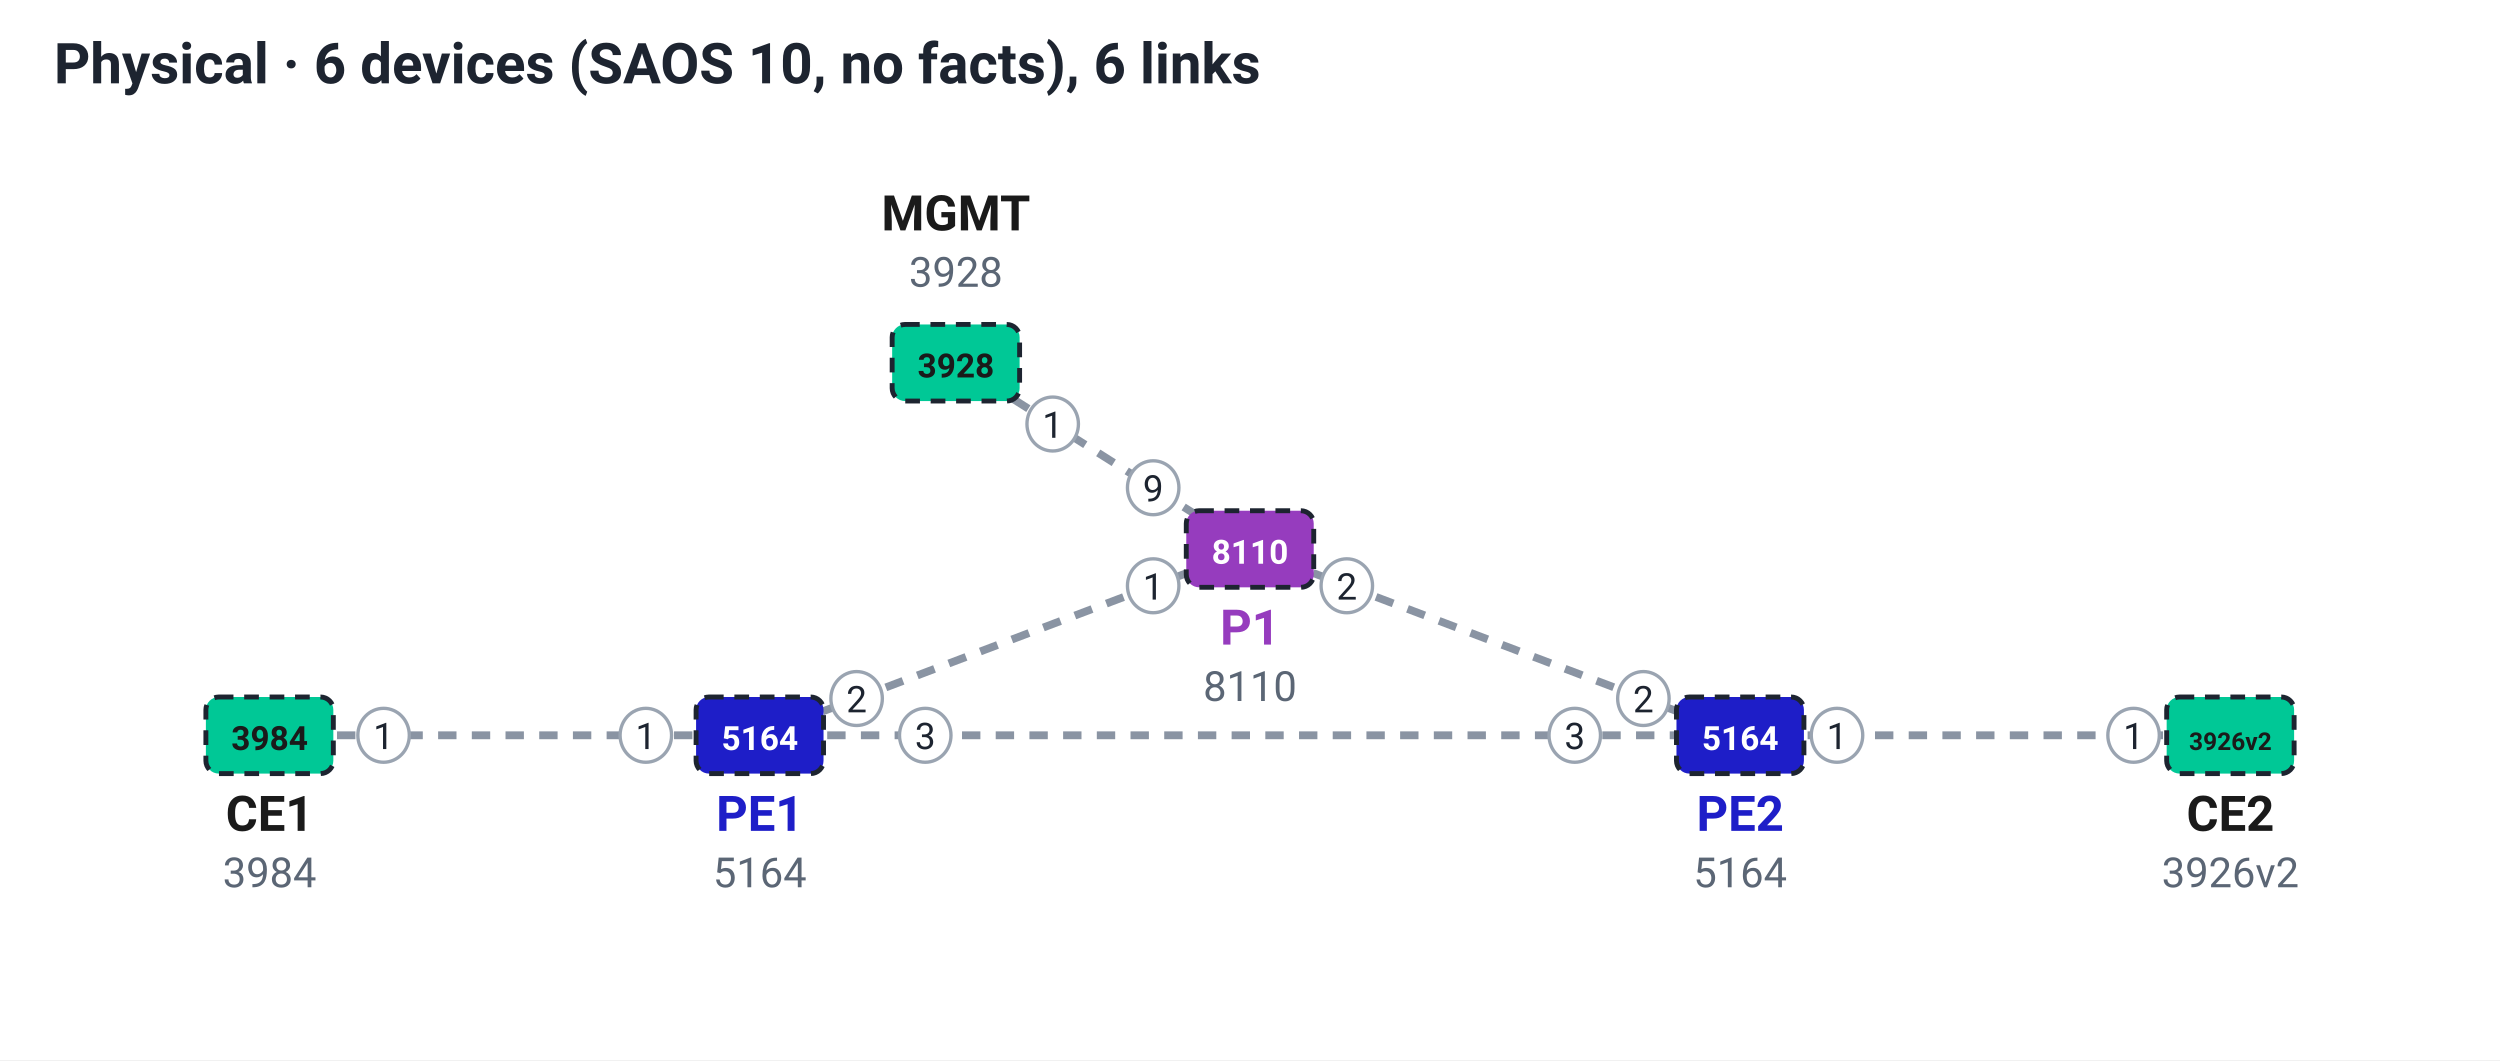
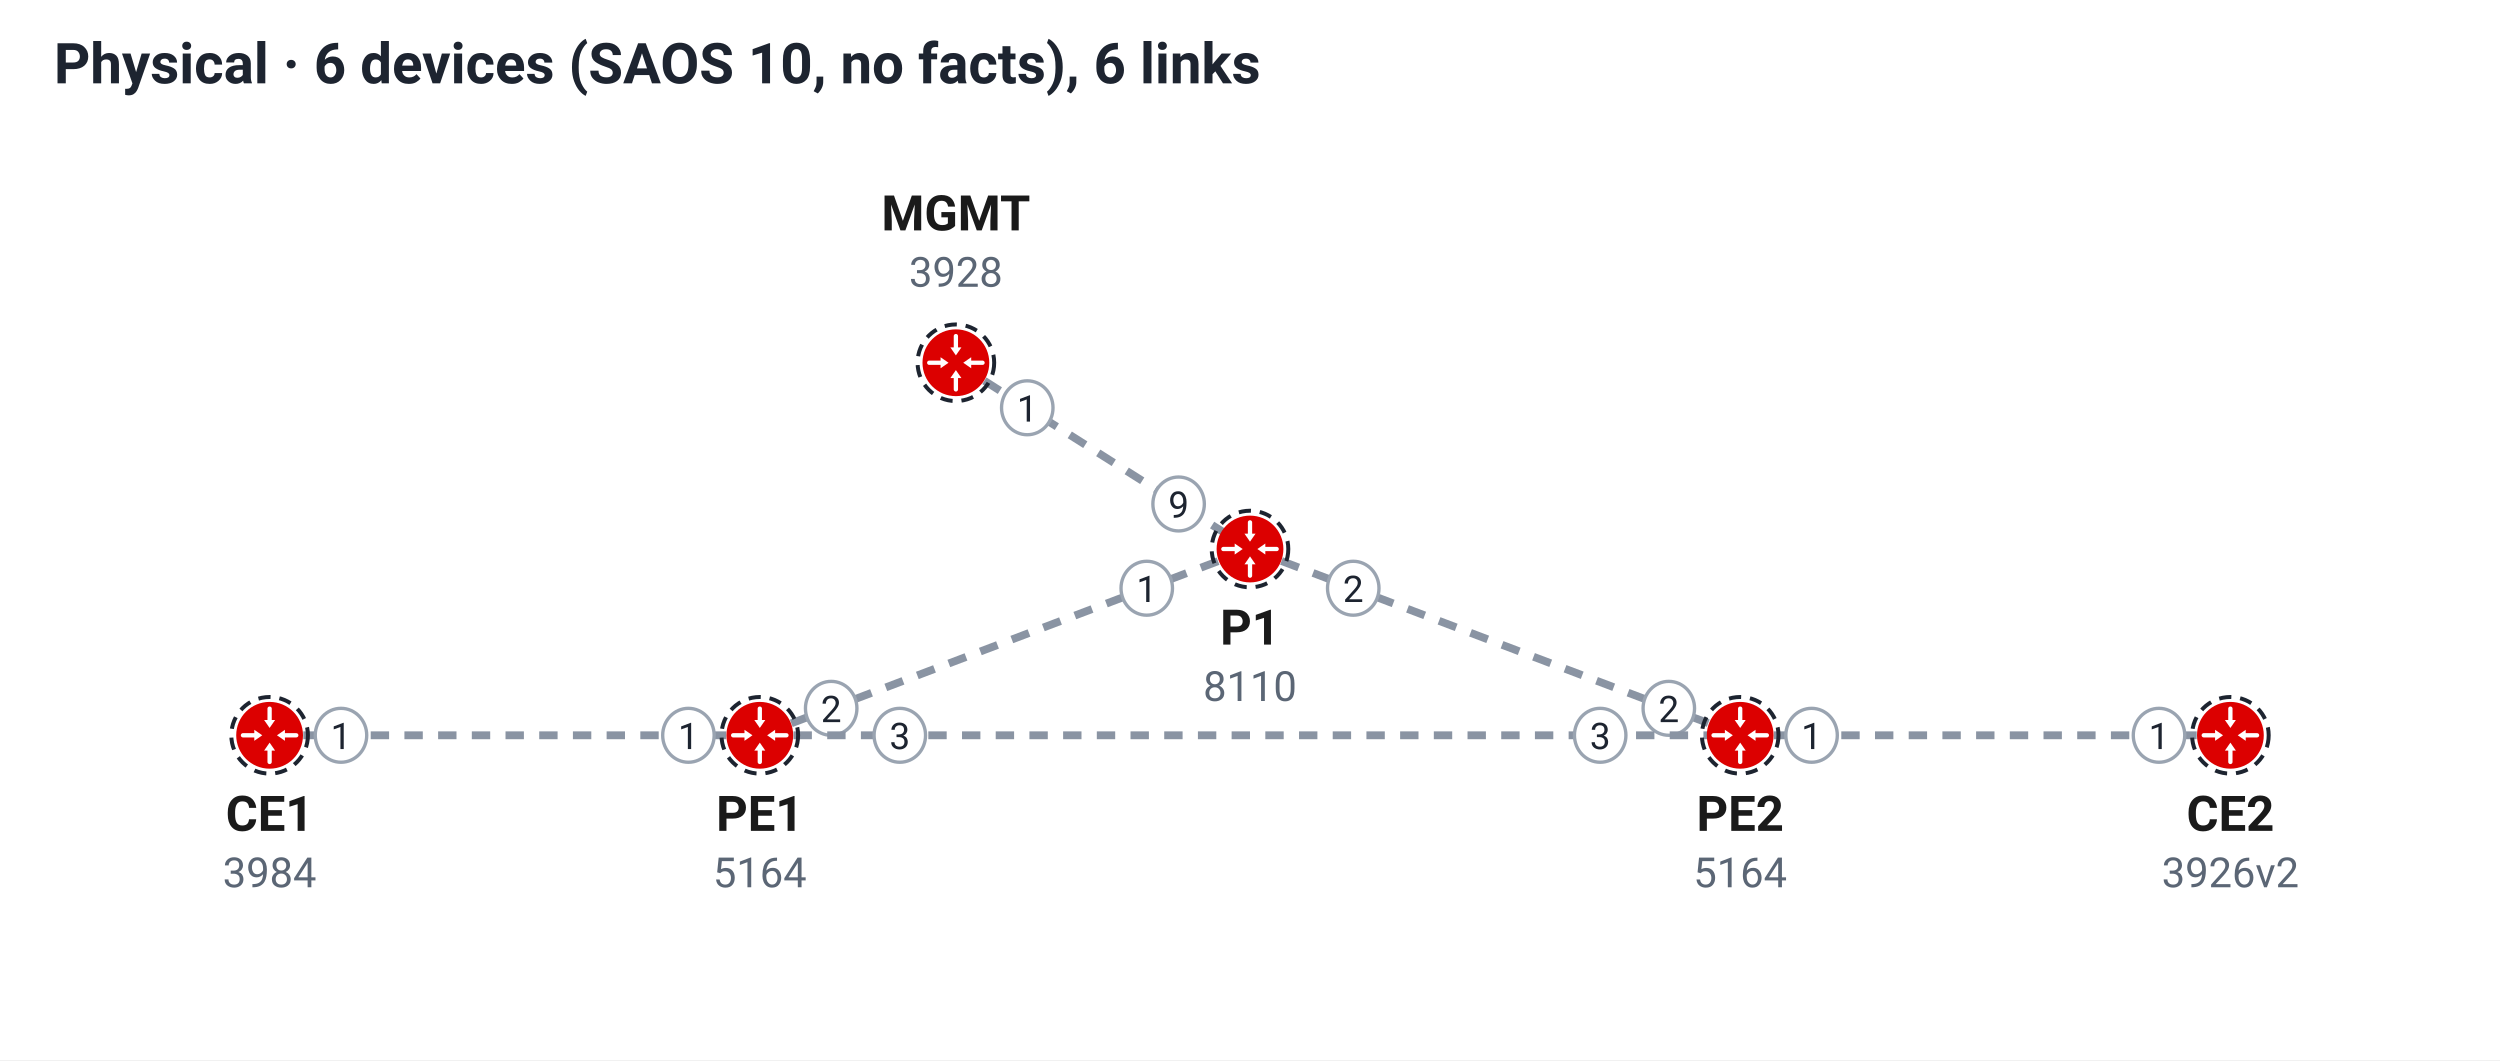
<svg xmlns="http://www.w3.org/2000/svg" class="netfacts-frames" viewBox="0 0 816 346" width="816" height="346" font-family="'Segoe UI', Roboto, Helvetica, Arial, sans-serif" data-frames="physical role" data-start="physical">
  <style>.frame{visibility:hidden}.frame.start{visibility:visible}:root:has(.frame:target) .frame{visibility:hidden}:root:has(.frame:target) .frame:target{visibility:visible}@media (prefers-reduced-motion:no-preference){@keyframes nf-rotate{0%{visibility:visible}50%,100%{visibility:hidden}}.frame{animation:nf-rotate 8s step-end infinite}.r1{animation-delay:-4s}:root:has(.frame:target) .frame,:root:has(#still:target) .frame,:root[data-rotate="off"] .frame{animation:none}}</style>
  <rect id="still" width="816" height="346" fill="#fff" />
  <g class="frame r1" id="f-role" data-title="Roles · 2 CE, 2 PE, 1 P">
    <line x1="88" y1="240" x2="248" y2="240" stroke="#c3cad3" stroke-width="1.92" stroke-dasharray="5 4" />
    <line x1="248" y1="240" x2="408" y2="179.2" stroke="#c3cad3" stroke-width="1.92" stroke-dasharray="5 4" />
    <line x1="408" y1="179.2" x2="568" y2="240" stroke="#c3cad3" stroke-width="1.92" stroke-dasharray="5 4" />
    <line x1="248" y1="240" x2="568" y2="240" stroke="#c3cad3" stroke-width="1.92" stroke-dasharray="5 4" />
    <line x1="568" y1="240" x2="728" y2="240" stroke="#c3cad3" stroke-width="1.92" stroke-dasharray="5 4" />
    <line x1="312" y1="118.4" x2="408" y2="179.2" stroke="#c3cad3" stroke-width="1.92" stroke-dasharray="5 4" />
    <rect x="73.6" y="231.4" width="28.8" height="17.3" rx="3.6" fill="#eef1f4" stroke="#c3cad3" />
    <rect x="233.6" y="231.4" width="28.8" height="17.3" rx="3.6" fill="#eef1f4" stroke="#c3cad3" />
    <rect x="393.6" y="170.6" width="28.8" height="17.3" rx="3.6" fill="#eef1f4" stroke="#c3cad3" />
    <rect x="553.6" y="231.4" width="28.8" height="17.3" rx="3.6" fill="#eef1f4" stroke="#c3cad3" />
    <rect x="713.6" y="231.4" width="28.8" height="17.3" rx="3.6" fill="#eef1f4" stroke="#c3cad3" />
    <rect x="297.6" y="109.8" width="28.8" height="17.3" rx="3.6" fill="#eef1f4" stroke="#c3cad3" />
    <text x="312" y="141.3" font-size="12.8" text-anchor="middle" fill="#8a94a3">MGMT</text>
    <g>
      <rect x="67.2" y="227.5" width="41.6" height="25" rx="4.2" fill="#4b7f52" stroke="#1d2430" stroke-width="1.6" stroke-dasharray="4.8 3.5" />
      <text x="88" y="245.6" font-size="12.8" font-weight="700" text-anchor="middle" fill="#fff">CE</text>
    </g>
    <g>
      <rect x="227.2" y="227.5" width="41.6" height="25" rx="4.2" fill="#c8202f" stroke="#1d2430" stroke-width="1.6" stroke-dasharray="4.8 3.5" />
      <text x="248" y="245.6" font-size="12.8" font-weight="700" text-anchor="middle" fill="#fff">PE</text>
    </g>
    <g>
      <rect x="387.2" y="166.7" width="41.6" height="25" rx="4.2" fill="#1f5fa8" stroke="#1d2430" stroke-width="1.6" stroke-dasharray="4.8 3.5" />
      <text x="408" y="184.8" font-size="12.8" font-weight="700" text-anchor="middle" fill="#fff">P</text>
    </g>
    <g>
      <rect x="547.2" y="227.5" width="41.6" height="25" rx="4.2" fill="#c8202f" stroke="#1d2430" stroke-width="1.6" stroke-dasharray="4.8 3.5" />
      <text x="568" y="245.6" font-size="12.8" font-weight="700" text-anchor="middle" fill="#fff">PE</text>
    </g>
    <g>
      <rect x="707.2" y="227.5" width="41.6" height="25" rx="4.2" fill="#4b7f52" stroke="#1d2430" stroke-width="1.6" stroke-dasharray="4.8 3.5" />
      <text x="728" y="245.6" font-size="12.8" font-weight="700" text-anchor="middle" fill="#fff">CE</text>
    </g>
    <rect x="31.9" y="256" width="112.1" height="42.4" rx="4.8" fill="#fff" fill-opacity="0.9" />
    <text x="88" y="271.2" font-size="16" text-anchor="middle" font-weight="700" fill="#4b7f52">CE1</text>
    <text x="88" y="289.6" font-size="13.6" text-anchor="middle" fill="#5b6675">customer edge</text>
    <rect x="191.9" y="256" width="112.1" height="42.4" rx="4.8" fill="#fff" fill-opacity="0.9" />
    <text x="248" y="271.2" font-size="16" text-anchor="middle" font-weight="700" fill="#c8202f">PE1</text>
    <text x="248" y="289.6" font-size="13.6" text-anchor="middle" fill="#5b6675">provider edge</text>
    <rect x="371.6" y="195.2" width="72.7" height="42.4" rx="4.8" fill="#fff" fill-opacity="0.9" />
    <text x="408" y="210.4" font-size="16" text-anchor="middle" font-weight="700" fill="#1f5fa8">P1</text>
    <text x="408" y="228.8" font-size="13.6" text-anchor="middle" fill="#5b6675">provider</text>
    <rect x="511.9" y="256" width="112.1" height="42.4" rx="4.8" fill="#fff" fill-opacity="0.9" />
    <text x="568" y="271.2" font-size="16" text-anchor="middle" font-weight="700" fill="#c8202f">PE2</text>
    <text x="568" y="289.6" font-size="13.6" text-anchor="middle" fill="#5b6675">provider edge</text>
    <rect x="671.9" y="256" width="112.1" height="42.4" rx="4.8" fill="#fff" fill-opacity="0.9" />
    <text x="728" y="271.2" font-size="16" text-anchor="middle" font-weight="700" fill="#4b7f52">CE2</text>
    <text x="728" y="289.6" font-size="13.6" text-anchor="middle" fill="#5b6675">customer edge</text>
    <rect width="816" height="40" fill="#fff" fill-opacity="0.92" />
    <text x="17.6" y="27.2" font-size="18.4" font-weight="700" fill="#1d2430">Roles · 2 CE, 2 PE, 1 P</text>
  </g>
  <g class="frame r0 start" id="f-physical" data-title="Physical · 6 devices (SAOS 10, no facts), 6 links">
    <g>
      <line x1="88" y1="240" x2="248" y2="240" stroke="#8a94a3" stroke-width="2.56" stroke-dasharray="6 5" />
-       <rect x="116.8" y="231.2" width="16.8" height="17.6" rx="8.8" fill="#fff" stroke="#9aa4b1" stroke-width="1.1" />
-       <text x="125.2" y="244.5" font-size="12" text-anchor="middle" fill="#1d2430">1</text>
-       <rect x="202.4" y="231.2" width="16.8" height="17.6" rx="8.8" fill="#fff" stroke="#9aa4b1" stroke-width="1.1" />
-       <text x="210.8" y="244.5" font-size="12" text-anchor="middle" fill="#1d2430">1</text>
+       <rect x="102.9" y="231.2" width="16.8" height="17.6" rx="8.8" fill="#fff" stroke="#9aa4b1" stroke-width="1.1" />
+       <text x="111.3" y="244.5" font-size="12" text-anchor="middle" fill="#1d2430">1</text>
+       <rect x="216.3" y="231.2" width="16.8" height="17.6" rx="8.8" fill="#fff" stroke="#9aa4b1" stroke-width="1.1" />
+       <text x="224.7" y="244.5" font-size="12" text-anchor="middle" fill="#1d2430">1</text>
    </g>
    <g>
      <line x1="248" y1="240" x2="408" y2="179.2" stroke="#8a94a3" stroke-width="2.56" stroke-dasharray="6 5" />
-       <rect x="271.2" y="219.2" width="16.8" height="17.6" rx="8.8" fill="#fff" stroke="#9aa4b1" stroke-width="1.1" />
-       <text x="279.6" y="232.5" font-size="12" text-anchor="middle" fill="#1d2430">2</text>
-       <rect x="368" y="182.4" width="16.8" height="17.6" rx="8.8" fill="#fff" stroke="#9aa4b1" stroke-width="1.1" />
-       <text x="376.4" y="195.7" font-size="12" text-anchor="middle" fill="#1d2430">1</text>
+       <rect x="262.9" y="222.4" width="16.8" height="17.6" rx="8.8" fill="#fff" stroke="#9aa4b1" stroke-width="1.1" />
+       <text x="271.3" y="235.7" font-size="12" text-anchor="middle" fill="#1d2430">2</text>
+       <rect x="365.9" y="183.2" width="16.8" height="17.6" rx="8.8" fill="#fff" stroke="#9aa4b1" stroke-width="1.1" />
+       <text x="374.3" y="196.5" font-size="12" text-anchor="middle" fill="#1d2430">1</text>
    </g>
    <g>
      <line x1="408" y1="179.2" x2="568" y2="240" stroke="#8a94a3" stroke-width="2.56" stroke-dasharray="6 5" />
-       <rect x="431.2" y="182.4" width="16.8" height="17.6" rx="8.8" fill="#fff" stroke="#9aa4b1" stroke-width="1.1" />
-       <text x="439.6" y="195.7" font-size="12" text-anchor="middle" fill="#1d2430">2</text>
-       <rect x="528" y="219.2" width="16.8" height="17.6" rx="8.8" fill="#fff" stroke="#9aa4b1" stroke-width="1.1" />
-       <text x="536.4" y="232.5" font-size="12" text-anchor="middle" fill="#1d2430">2</text>
+       <rect x="433.3" y="183.2" width="16.8" height="17.6" rx="8.8" fill="#fff" stroke="#9aa4b1" stroke-width="1.1" />
+       <text x="441.7" y="196.5" font-size="12" text-anchor="middle" fill="#1d2430">2</text>
+       <rect x="536.3" y="222.4" width="16.8" height="17.6" rx="8.8" fill="#fff" stroke="#9aa4b1" stroke-width="1.1" />
+       <text x="544.7" y="235.7" font-size="12" text-anchor="middle" fill="#1d2430">2</text>
    </g>
    <g>
      <line x1="248" y1="240" x2="568" y2="240" stroke="#8a94a3" stroke-width="2.56" stroke-dasharray="6 5" />
-       <rect x="293.6" y="231.2" width="16.8" height="17.6" rx="8.8" fill="#fff" stroke="#9aa4b1" stroke-width="1.1" />
-       <text x="302" y="244.5" font-size="12" text-anchor="middle" fill="#1d2430">3</text>
-       <rect x="505.6" y="231.2" width="16.8" height="17.6" rx="8.8" fill="#fff" stroke="#9aa4b1" stroke-width="1.1" />
-       <text x="514" y="244.5" font-size="12" text-anchor="middle" fill="#1d2430">3</text>
+       <rect x="285.3" y="231.2" width="16.8" height="17.6" rx="8.8" fill="#fff" stroke="#9aa4b1" stroke-width="1.1" />
+       <text x="293.7" y="244.5" font-size="12" text-anchor="middle" fill="#1d2430">3</text>
+       <rect x="513.9" y="231.2" width="16.8" height="17.6" rx="8.8" fill="#fff" stroke="#9aa4b1" stroke-width="1.1" />
+       <text x="522.3" y="244.5" font-size="12" text-anchor="middle" fill="#1d2430">3</text>
    </g>
    <g>
      <line x1="568" y1="240" x2="728" y2="240" stroke="#8a94a3" stroke-width="2.56" stroke-dasharray="6 5" />
-       <rect x="591.2" y="231.2" width="16.8" height="17.6" rx="8.8" fill="#fff" stroke="#9aa4b1" stroke-width="1.1" />
-       <text x="599.6" y="244.5" font-size="12" text-anchor="middle" fill="#1d2430">1</text>
-       <rect x="688" y="231.2" width="16.8" height="17.6" rx="8.8" fill="#fff" stroke="#9aa4b1" stroke-width="1.1" />
-       <text x="696.4" y="244.5" font-size="12" text-anchor="middle" fill="#1d2430">1</text>
+       <rect x="582.9" y="231.2" width="16.8" height="17.6" rx="8.8" fill="#fff" stroke="#9aa4b1" stroke-width="1.1" />
+       <text x="591.3" y="244.5" font-size="12" text-anchor="middle" fill="#1d2430">1</text>
+       <rect x="696.3" y="231.2" width="16.8" height="17.6" rx="8.8" fill="#fff" stroke="#9aa4b1" stroke-width="1.1" />
+       <text x="704.7" y="244.5" font-size="12" text-anchor="middle" fill="#1d2430">1</text>
    </g>
    <g>
      <line x1="312" y1="118.4" x2="408" y2="179.2" stroke="#8a94a3" stroke-width="2.56" stroke-dasharray="6 5" />
-       <rect x="335.2" y="129.6" width="16.8" height="17.6" rx="8.8" fill="#fff" stroke="#9aa4b1" stroke-width="1.1" />
-       <text x="343.6" y="142.9" font-size="12" text-anchor="middle" fill="#1d2430">1</text>
-       <rect x="368" y="150.4" width="16.8" height="17.6" rx="8.8" fill="#fff" stroke="#9aa4b1" stroke-width="1.1" />
-       <text x="376.4" y="163.7" font-size="12" text-anchor="middle" fill="#1d2430">9</text>
-     </g>
-     <g>
-       <rect x="67.2" y="227.5" width="41.6" height="25" rx="4.2" fill="#00c896" fill-opacity="1" stroke-dasharray="4.8 3.5" stroke="#1d2430" stroke-width="1.6" />
-       <text x="88" y="244.8" font-size="10.9" font-weight="700" text-anchor="middle" fill="#1a1a1a">3984</text>
-     </g>
-     <g>
-       <rect x="227.2" y="227.5" width="41.6" height="25" rx="4.2" fill="#1e1ec8" fill-opacity="1" stroke-dasharray="4.8 3.5" stroke="#1d2430" stroke-width="1.6" />
-       <text x="248" y="244.8" font-size="10.9" font-weight="700" text-anchor="middle" fill="#fff">5164</text>
-     </g>
-     <g>
-       <rect x="387.2" y="166.7" width="41.6" height="25" rx="4.2" fill="#963cbe" fill-opacity="1" stroke-dasharray="4.8 3.5" stroke="#1d2430" stroke-width="1.6" />
-       <text x="408" y="184" font-size="10.9" font-weight="700" text-anchor="middle" fill="#fff">8110</text>
-     </g>
-     <g>
-       <rect x="547.2" y="227.5" width="41.6" height="25" rx="4.2" fill="#1e1ec8" fill-opacity="1" stroke-dasharray="4.8 3.5" stroke="#1d2430" stroke-width="1.6" />
-       <text x="568" y="244.8" font-size="10.9" font-weight="700" text-anchor="middle" fill="#fff">5164</text>
-     </g>
-     <g>
-       <rect x="707.2" y="227.5" width="41.6" height="25" rx="4.2" fill="#00c896" fill-opacity="1" stroke-dasharray="4.8 3.5" stroke="#1d2430" stroke-width="1.6" />
-       <text x="728" y="244.8" font-size="8" font-weight="700" text-anchor="middle" fill="#1a1a1a">3926v2</text>
-     </g>
-     <g>
-       <rect x="291.2" y="105.9" width="41.6" height="25" rx="4.2" fill="#00c896" fill-opacity="1" stroke-dasharray="4.8 3.5" stroke="#1d2430" stroke-width="1.6" />
-       <text x="312" y="123.2" font-size="10.9" font-weight="700" text-anchor="middle" fill="#1a1a1a">3928</text>
+       <rect x="326.9" y="124.3" width="16.8" height="17.6" rx="8.8" fill="#fff" stroke="#9aa4b1" stroke-width="1.1" />
+       <text x="335.3" y="137.6" font-size="12" text-anchor="middle" fill="#1d2430">1</text>
+       <rect x="376.3" y="155.7" width="16.8" height="17.6" rx="8.8" fill="#fff" stroke="#9aa4b1" stroke-width="1.1" />
+       <text x="384.7" y="169" font-size="12" text-anchor="middle" fill="#1d2430">9</text>
+     </g>
+     <g>
+       <g class="router">
+         <circle cx="88" cy="240" r="10.9" fill="#dc0000" />
+         <path d="M96.7,240 L92.4,240" stroke="#fff" stroke-width="1.4" stroke-linecap="round" />
+         <path d="M90.4,240 L93,241.8 L93,238.2 Z" fill="#fff" />
+         <path d="M79.3,240 L83.6,240" stroke="#fff" stroke-width="1.4" stroke-linecap="round" />
+         <path d="M85.6,240 L83,238.2 L83,241.8 Z" fill="#fff" />
+         <path d="M88,248.7 L88,244.4" stroke="#fff" stroke-width="1.4" stroke-linecap="round" />
+         <path d="M88,242.4 L86.2,245 L89.8,245 Z" fill="#fff" />
+         <path d="M88,231.3 L88,235.6" stroke="#fff" stroke-width="1.4" stroke-linecap="round" />
+         <path d="M88,237.6 L89.8,235 L86.2,235 Z" fill="#fff" />
+         <circle cx="88" cy="240" r="12.5" fill="none" stroke="#1d2430" stroke-width="1.3" stroke-dasharray="4 2.9" />
+       </g>
+     </g>
+     <g>
+       <g class="router">
+         <circle cx="248" cy="240" r="10.9" fill="#dc0000" />
+         <path d="M256.7,240 L252.4,240" stroke="#fff" stroke-width="1.4" stroke-linecap="round" />
+         <path d="M250.4,240 L253,241.8 L253,238.2 Z" fill="#fff" />
+         <path d="M239.3,240 L243.6,240" stroke="#fff" stroke-width="1.4" stroke-linecap="round" />
+         <path d="M245.6,240 L243,238.2 L243,241.8 Z" fill="#fff" />
+         <path d="M248,248.7 L248,244.4" stroke="#fff" stroke-width="1.4" stroke-linecap="round" />
+         <path d="M248,242.4 L246.2,245 L249.8,245 Z" fill="#fff" />
+         <path d="M248,231.3 L248,235.6" stroke="#fff" stroke-width="1.4" stroke-linecap="round" />
+         <path d="M248,237.6 L249.8,235 L246.2,235 Z" fill="#fff" />
+         <circle cx="248" cy="240" r="12.5" fill="none" stroke="#1d2430" stroke-width="1.3" stroke-dasharray="4 2.9" />
+       </g>
+     </g>
+     <g>
+       <g class="router">
+         <circle cx="408" cy="179.2" r="10.9" fill="#dc0000" />
+         <path d="M416.7,179.2 L412.4,179.2" stroke="#fff" stroke-width="1.4" stroke-linecap="round" />
+         <path d="M410.4,179.2 L413,181 L413,177.4 Z" fill="#fff" />
+         <path d="M399.3,179.2 L403.6,179.2" stroke="#fff" stroke-width="1.4" stroke-linecap="round" />
+         <path d="M405.6,179.2 L403,177.4 L403,181 Z" fill="#fff" />
+         <path d="M408,187.9 L408,183.6" stroke="#fff" stroke-width="1.4" stroke-linecap="round" />
+         <path d="M408,181.6 L406.2,184.2 L409.8,184.2 Z" fill="#fff" />
+         <path d="M408,170.5 L408,174.8" stroke="#fff" stroke-width="1.4" stroke-linecap="round" />
+         <path d="M408,176.8 L409.8,174.2 L406.2,174.2 Z" fill="#fff" />
+         <circle cx="408" cy="179.2" r="12.5" fill="none" stroke="#1d2430" stroke-width="1.3" stroke-dasharray="4 2.9" />
+       </g>
+     </g>
+     <g>
+       <g class="router">
+         <circle cx="568" cy="240" r="10.9" fill="#dc0000" />
+         <path d="M576.7,240 L572.4,240" stroke="#fff" stroke-width="1.4" stroke-linecap="round" />
+         <path d="M570.4,240 L573,241.8 L573,238.2 Z" fill="#fff" />
+         <path d="M559.3,240 L563.6,240" stroke="#fff" stroke-width="1.4" stroke-linecap="round" />
+         <path d="M565.6,240 L563,238.2 L563,241.8 Z" fill="#fff" />
+         <path d="M568,248.7 L568,244.4" stroke="#fff" stroke-width="1.4" stroke-linecap="round" />
+         <path d="M568,242.4 L566.2,245 L569.8,245 Z" fill="#fff" />
+         <path d="M568,231.3 L568,235.6" stroke="#fff" stroke-width="1.4" stroke-linecap="round" />
+         <path d="M568,237.6 L569.8,235 L566.2,235 Z" fill="#fff" />
+         <circle cx="568" cy="240" r="12.5" fill="none" stroke="#1d2430" stroke-width="1.3" stroke-dasharray="4 2.9" />
+       </g>
+     </g>
+     <g>
+       <g class="router">
+         <circle cx="728" cy="240" r="10.9" fill="#dc0000" />
+         <path d="M736.7,240 L732.4,240" stroke="#fff" stroke-width="1.4" stroke-linecap="round" />
+         <path d="M730.4,240 L733,241.8 L733,238.2 Z" fill="#fff" />
+         <path d="M719.3,240 L723.6,240" stroke="#fff" stroke-width="1.4" stroke-linecap="round" />
+         <path d="M725.6,240 L723,238.2 L723,241.8 Z" fill="#fff" />
+         <path d="M728,248.7 L728,244.4" stroke="#fff" stroke-width="1.4" stroke-linecap="round" />
+         <path d="M728,242.4 L726.2,245 L729.8,245 Z" fill="#fff" />
+         <path d="M728,231.3 L728,235.6" stroke="#fff" stroke-width="1.4" stroke-linecap="round" />
+         <path d="M728,237.6 L729.8,235 L726.2,235 Z" fill="#fff" />
+         <circle cx="728" cy="240" r="12.5" fill="none" stroke="#1d2430" stroke-width="1.3" stroke-dasharray="4 2.9" />
+       </g>
+     </g>
+     <g>
+       <g class="router">
+         <circle cx="312" cy="118.4" r="10.9" fill="#dc0000" />
+         <path d="M320.7,118.4 L316.4,118.4" stroke="#fff" stroke-width="1.4" stroke-linecap="round" />
+         <path d="M314.4,118.4 L317,120.2 L317,116.6 Z" fill="#fff" />
+         <path d="M303.3,118.4 L307.6,118.4" stroke="#fff" stroke-width="1.4" stroke-linecap="round" />
+         <path d="M309.6,118.4 L307,116.6 L307,120.2 Z" fill="#fff" />
+         <path d="M312,127.1 L312,122.8" stroke="#fff" stroke-width="1.4" stroke-linecap="round" />
+         <path d="M312,120.8 L310.2,123.4 L313.8,123.4 Z" fill="#fff" />
+         <path d="M312,109.7 L312,114" stroke="#fff" stroke-width="1.4" stroke-linecap="round" />
+         <path d="M312,116 L313.8,113.4 L310.2,113.4 Z" fill="#fff" />
+         <circle cx="312" cy="118.4" r="12.5" fill="none" stroke="#1d2430" stroke-width="1.3" stroke-dasharray="4 2.9" />
+       </g>
    </g>
    <rect x="67.4" y="256" width="41.2" height="42.4" rx="4.8" fill="#fff" fill-opacity="0.9" />
    <text x="88" y="271.2" font-size="16" text-anchor="middle" font-weight="700" fill="#1a1a1a">CE1</text>
    <text x="88" y="289.6" font-size="13.6" text-anchor="middle" fill="#5b6675">3984</text>
    <rect x="227.4" y="256" width="41.2" height="42.4" rx="4.8" fill="#fff" fill-opacity="0.9" />
-     <text x="248" y="271.2" font-size="16" text-anchor="middle" font-weight="700" fill="#1e1ec8">PE1</text>
+     <text x="248" y="271.2" font-size="16" text-anchor="middle" font-weight="700" fill="#1a1a1a">PE1</text>
    <text x="248" y="289.6" font-size="13.6" text-anchor="middle" fill="#5b6675">5164</text>
    <rect x="387.4" y="195.2" width="41.2" height="42.4" rx="4.8" fill="#fff" fill-opacity="0.9" />
-     <text x="408" y="210.4" font-size="16" text-anchor="middle" font-weight="700" fill="#963cbe">P1</text>
+     <text x="408" y="210.4" font-size="16" text-anchor="middle" font-weight="700" fill="#1a1a1a">P1</text>
    <text x="408" y="228.8" font-size="13.6" text-anchor="middle" fill="#5b6675">8110</text>
    <rect x="547.4" y="256" width="41.2" height="42.4" rx="4.8" fill="#fff" fill-opacity="0.9" />
-     <text x="568" y="271.2" font-size="16" text-anchor="middle" font-weight="700" fill="#1e1ec8">PE2</text>
+     <text x="568" y="271.2" font-size="16" text-anchor="middle" font-weight="700" fill="#1a1a1a">PE2</text>
    <text x="568" y="289.6" font-size="13.6" text-anchor="middle" fill="#5b6675">5164</text>
    <rect x="699.5" y="256" width="56.9" height="42.4" rx="4.8" fill="#fff" fill-opacity="0.9" />
    <text x="728" y="271.2" font-size="16" text-anchor="middle" font-weight="700" fill="#1a1a1a">CE2</text>
    <text x="728" y="289.6" font-size="13.6" text-anchor="middle" fill="#5b6675">3926v2</text>
    <rect x="288.6" y="60" width="46.7" height="42.4" rx="4.8" fill="#fff" fill-opacity="0.9" />
    <text x="312" y="75.2" font-size="16" text-anchor="middle" font-weight="700" fill="#1a1a1a">MGMT</text>
    <text x="312" y="93.6" font-size="13.6" text-anchor="middle" fill="#5b6675">3928</text>
    <rect width="816" height="40" fill="#fff" fill-opacity="0.92" />
    <text x="17.6" y="27.2" font-size="18.4" font-weight="700" fill="#1d2430">Physical · 6 devices (SAOS 10, no facts), 6 links</text>
  </g>
</svg>
